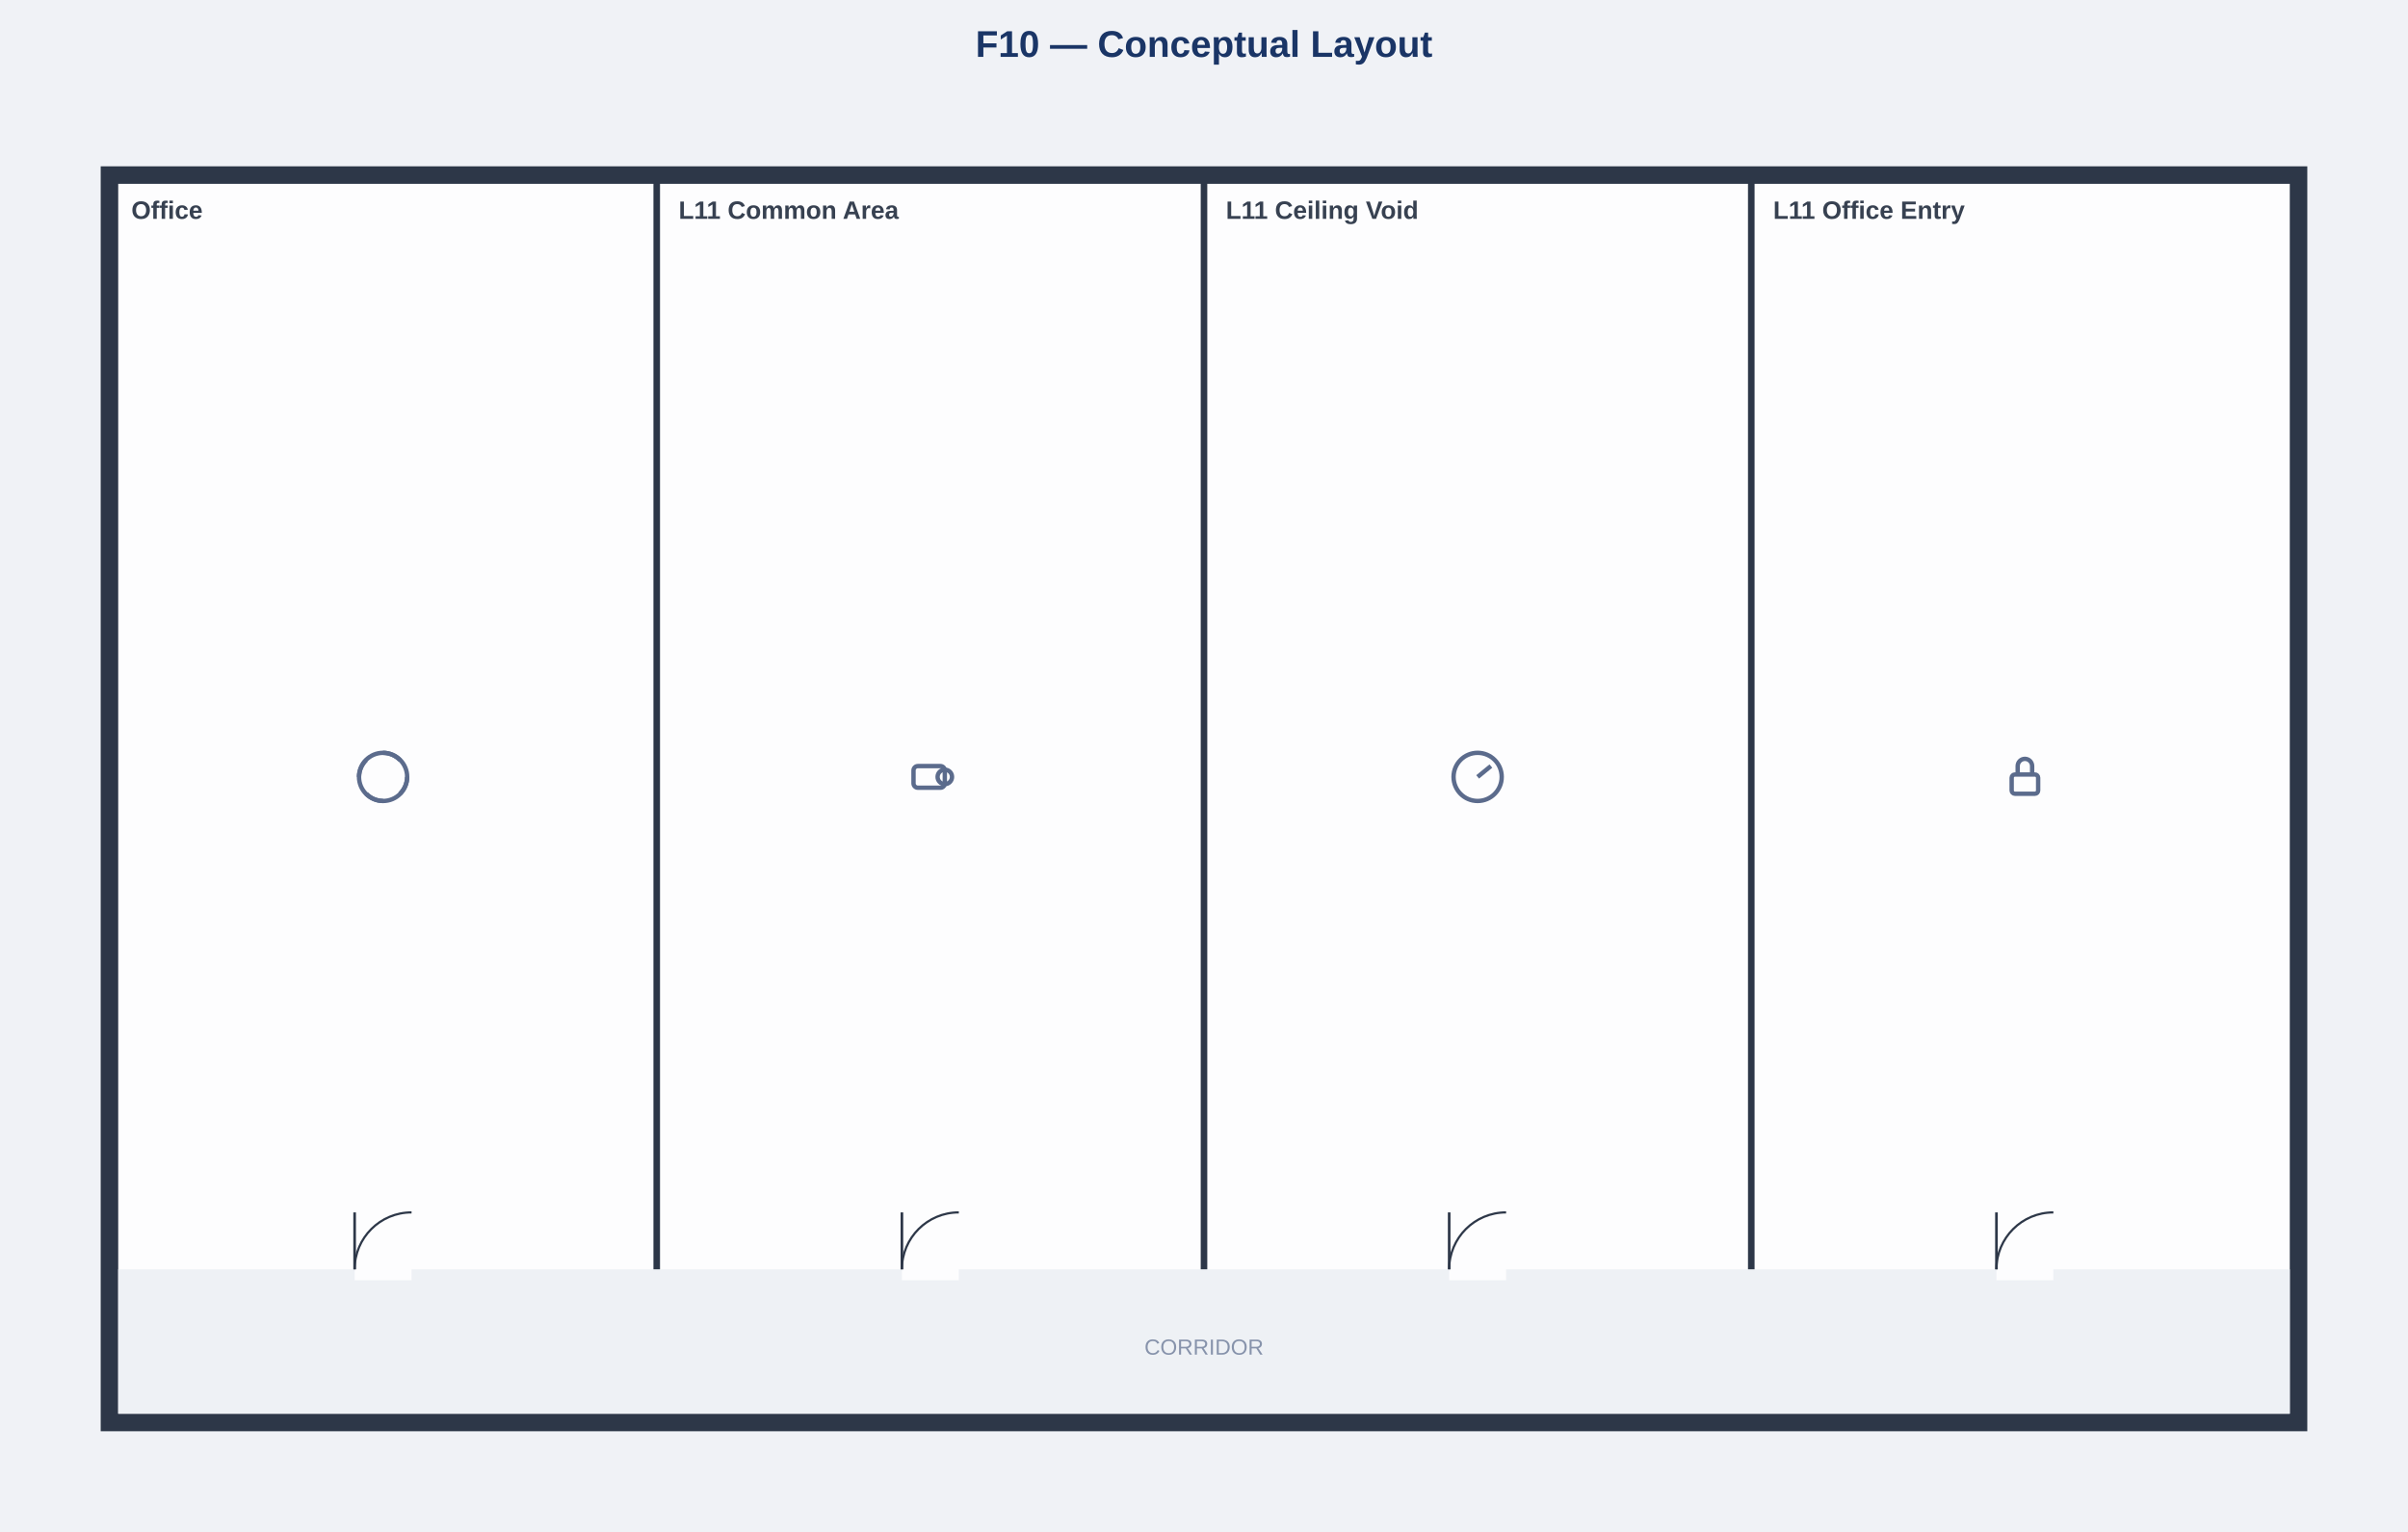
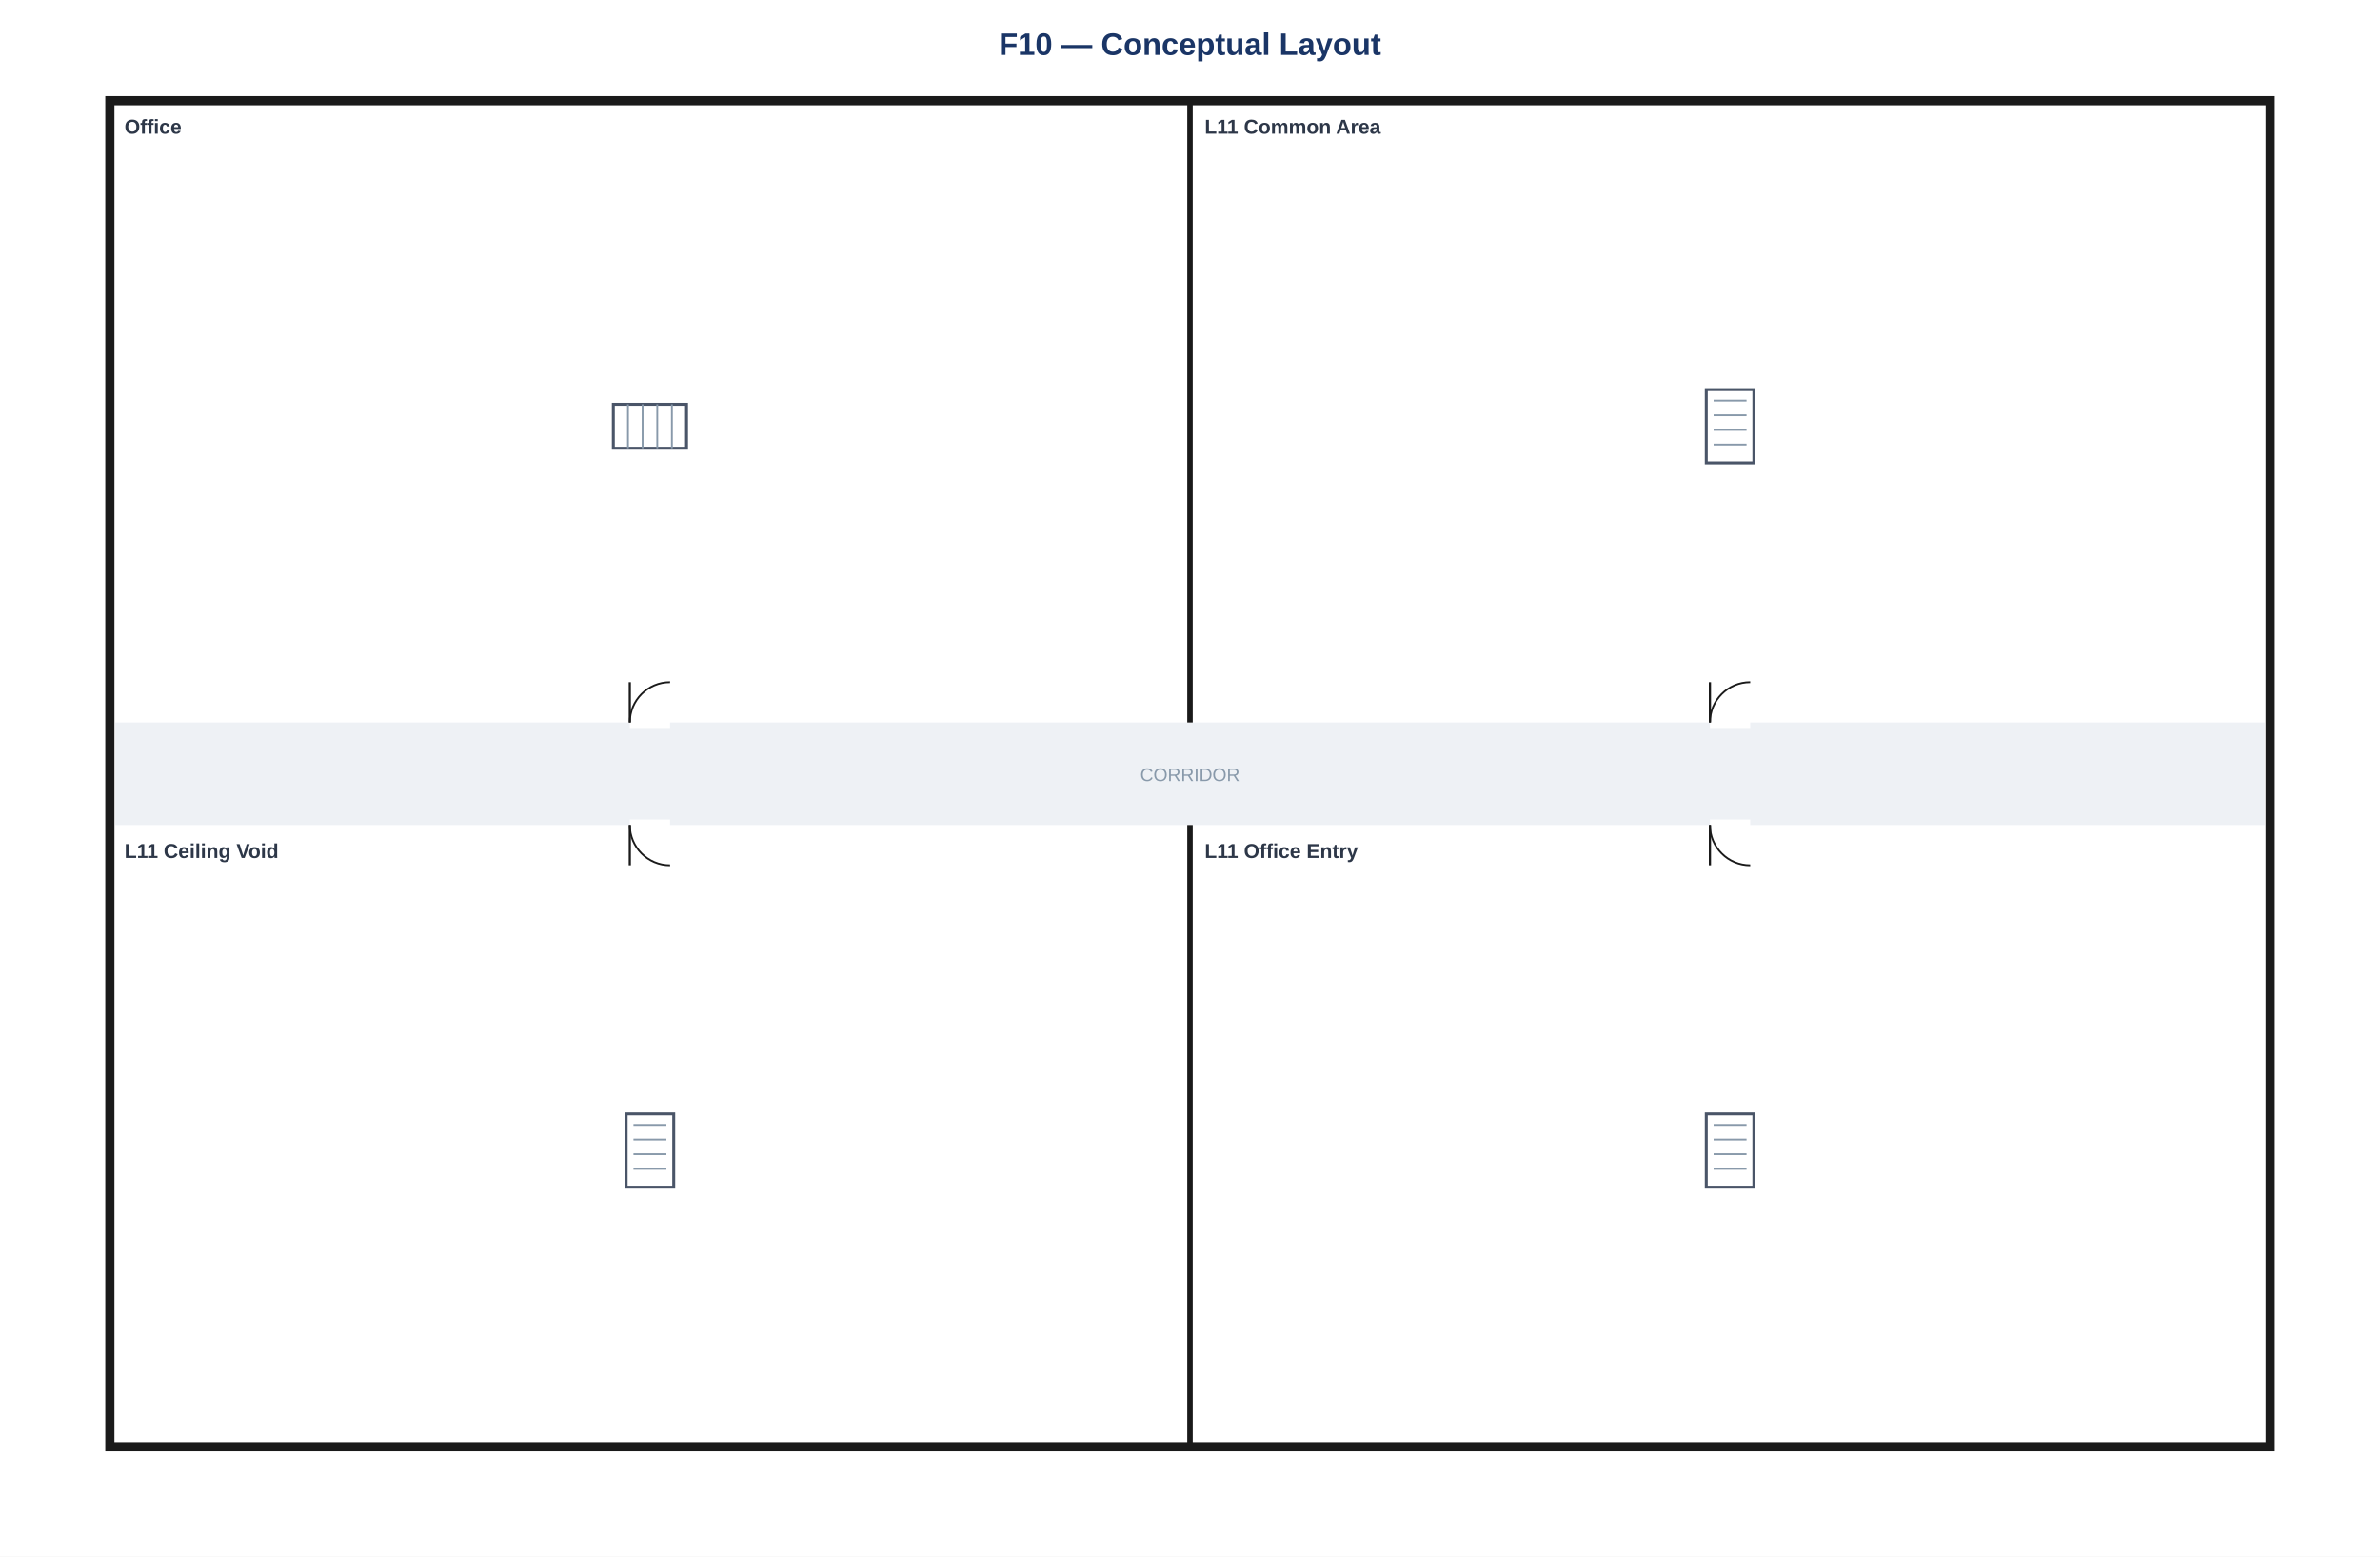
- <svg xmlns="http://www.w3.org/2000/svg" width="1100" height="700" viewBox="0 0 1100 700" font-family="Arial, sans-serif">
-   <rect x="0" y="0" width="1100" height="700" fill="#F0F2F6" />
-   <text x="550.0" y="26" text-anchor="middle" font-size="17" font-weight="bold" fill="#1A3566">F10 — Conceptual Layout</text>
-   <rect x="50" y="80" width="1000" height="570" fill="#FDFDFE" stroke="#2D3748" stroke-width="8" />
-   <rect x="54.0" y="580" width="992" height="66.0" fill="#EEF1F5" />
-   <text x="550.0" y="619.0" text-anchor="middle" font-size="10" fill="#5B6B8C" opacity="0.7">CORRIDOR</text>
-   <text x="60.0" y="100" font-size="11.5" font-weight="700" fill="#374151">Office</text>
-   <circle cx="175.0" cy="355.0" r="11" fill="none" stroke="#5B6B8C" stroke-width="2" />
-   <path d="M175.0,344.0 A11,11 0 0 1 182.7,347.3" stroke="#5B6B8C" stroke-width="2" fill="none" />
-   <path d="M186.0,355.0 A11,11 0 0 1 182.7,362.7" stroke="#5B6B8C" stroke-width="2" fill="none" />
-   <path d="M175.0,366.0 A11,11 0 0 1 167.3,362.7" stroke="#5B6B8C" stroke-width="2" fill="none" />
-   <path d="M164.0,355.0 A11,11 0 0 1 167.3,347.3" stroke="#5B6B8C" stroke-width="2" fill="none" />
-   <rect x="162.0" y="577.0" width="26.0" height="8" fill="#FDFDFE" />
-   <path d="M162.0,580.0 A26.0,26.0 0 0 1 188.0,554.0" fill="none" stroke="#2D3748" stroke-width="1" />
-   <line x1="162.0" y1="580.0" x2="162.0" y2="554.0" stroke="#2D3748" stroke-width="1.2" />
-   <line x1="300.0" y1="80" x2="300.0" y2="580" stroke="#2D3748" stroke-width="3" />
-   <text x="310.0" y="100" font-size="11.5" font-weight="700" fill="#374151">L11 Common Area</text>
-   <rect x="417.3" y="350.05" width="14.3" height="9.9" rx="2" fill="none" stroke="#5B6B8C" stroke-width="2" />
-   <circle cx="431.6" cy="355.0" r="3.3" fill="none" stroke="#5B6B8C" stroke-width="2" />
-   <rect x="412.0" y="577.0" width="26.0" height="8" fill="#FDFDFE" />
-   <path d="M412.0,580.0 A26.0,26.0 0 0 1 438.0,554.0" fill="none" stroke="#2D3748" stroke-width="1" />
-   <line x1="412.0" y1="580.0" x2="412.0" y2="554.0" stroke="#2D3748" stroke-width="1.2" />
-   <line x1="550.0" y1="80" x2="550.0" y2="580" stroke="#2D3748" stroke-width="3" />
-   <text x="560.0" y="100" font-size="11.5" font-weight="700" fill="#374151">L11 Ceiling Void</text>
-   <circle cx="675.0" cy="355.0" r="11" fill="none" stroke="#5B6B8C" stroke-width="2" />
-   <path d="M675.0,355.0 L681.05,350.05" stroke="#5B6B8C" stroke-width="2" />
-   <rect x="662.0" y="577.0" width="26.0" height="8" fill="#FDFDFE" />
-   <path d="M662.0,580.0 A26.0,26.0 0 0 1 688.0,554.0" fill="none" stroke="#2D3748" stroke-width="1" />
-   <line x1="662.0" y1="580.0" x2="662.0" y2="554.0" stroke="#2D3748" stroke-width="1.2" />
-   <line x1="800.0" y1="80" x2="800.0" y2="580" stroke="#2D3748" stroke-width="3" />
-   <text x="810.0" y="100" font-size="11.5" font-weight="700" fill="#374151">L11 Office Entry</text>
-   <rect x="918.95" y="353.9" width="12.1" height="8.8" rx="1.5" fill="none" stroke="#5B6B8C" stroke-width="2" />
-   <path d="M921.7,353.9 L921.7,350.05 A3.3,3.3 0 0 1 928.3,350.05 L928.3,353.9" fill="none" stroke="#5B6B8C" stroke-width="2" />
-   <rect x="912.0" y="577.0" width="26.0" height="8" fill="#FDFDFE" />
-   <path d="M912.0,580.0 A26.0,26.0 0 0 1 938.0,554.0" fill="none" stroke="#2D3748" stroke-width="1" />
-   <line x1="912.0" y1="580.0" x2="912.0" y2="554.0" stroke="#2D3748" stroke-width="1.2" />
+ <svg xmlns="http://www.w3.org/2000/svg" width="1300" height="850" viewBox="0 0 1300 850" font-family="Arial, sans-serif">
+   <rect x="0" y="0" width="1300" height="850" fill="#FFFFFF" />
+   <text x="650.0" y="30" text-anchor="middle" font-size="17" font-weight="bold" fill="#1A3566">F10 — Conceptual Layout</text>
+   <rect x="60" y="55" width="1180" height="735" fill="none" stroke="#1A1A1A" stroke-width="5" />
+   <rect x="63" y="394.5" width="1174" height="56" fill="#EEF1F5" />
+   <text x="650.0" y="426.5" text-anchor="middle" font-size="10" fill="#8899AA">CORRIDOR</text>
+   <text x="68.0" y="73" font-size="11" font-weight="700" fill="#2D3748">Office</text>
+   <rect x="335.0" y="220.75" width="40" height="24.0" fill="none" stroke="#4A5568" stroke-width="1.6" />
+   <line x1="343.0" y1="220.75" x2="343.0" y2="244.75" stroke="#8899AA" stroke-width="1" />
+   <line x1="351.0" y1="220.75" x2="351.0" y2="244.75" stroke="#8899AA" stroke-width="1" />
+   <line x1="359.0" y1="220.75" x2="359.0" y2="244.75" stroke="#8899AA" stroke-width="1" />
+   <line x1="367.0" y1="220.75" x2="367.0" y2="244.75" stroke="#8899AA" stroke-width="1" />
+   <rect x="344.0" y="391.5" width="22" height="6" fill="#FFFFFF" />
+   <path d="M344.0,394.5 A22,22 0 0 1 366.0,372.5" fill="none" stroke="#1A1A1A" stroke-width="1" />
+   <line x1="344.0" y1="394.5" x2="344.0" y2="372.5" stroke="#1A1A1A" stroke-width="1.2" />
+   <line x1="650.0" y1="55" x2="650.0" y2="394.5" stroke="#1A1A1A" stroke-width="3" />
+   <text x="658.0" y="73" font-size="11" font-weight="700" fill="#2D3748">L11 Common Area</text>
+   <rect x="932.0" y="212.75" width="26" height="40" fill="none" stroke="#4A5568" stroke-width="1.6" />
+   <line x1="936.0" y1="218.75" x2="954.0" y2="218.75" stroke="#8899AA" stroke-width="1" />
+   <line x1="936.0" y1="226.75" x2="954.0" y2="226.75" stroke="#8899AA" stroke-width="1" />
+   <line x1="936.0" y1="234.75" x2="954.0" y2="234.75" stroke="#8899AA" stroke-width="1" />
+   <line x1="936.0" y1="242.75" x2="954.0" y2="242.75" stroke="#8899AA" stroke-width="1" />
+   <rect x="934.0" y="391.5" width="22" height="6" fill="#FFFFFF" />
+   <path d="M934.0,394.5 A22,22 0 0 1 956.0,372.5" fill="none" stroke="#1A1A1A" stroke-width="1" />
+   <line x1="934.0" y1="394.5" x2="934.0" y2="372.5" stroke="#1A1A1A" stroke-width="1.2" />
+   <text x="68.0" y="468.5" font-size="11" font-weight="700" fill="#2D3748">L11 Ceiling Void</text>
+   <rect x="342.0" y="608.25" width="26" height="40" fill="none" stroke="#4A5568" stroke-width="1.6" />
+   <line x1="346.0" y1="614.25" x2="364.0" y2="614.25" stroke="#8899AA" stroke-width="1" />
+   <line x1="346.0" y1="622.25" x2="364.0" y2="622.25" stroke="#8899AA" stroke-width="1" />
+   <line x1="346.0" y1="630.25" x2="364.0" y2="630.25" stroke="#8899AA" stroke-width="1" />
+   <line x1="346.0" y1="638.25" x2="364.0" y2="638.25" stroke="#8899AA" stroke-width="1" />
+   <rect x="344.0" y="447.5" width="22" height="6" fill="#FFFFFF" />
+   <path d="M344.0,450.5 A22,22 0 0 0 366.0,472.5" fill="none" stroke="#1A1A1A" stroke-width="1" />
+   <line x1="344.0" y1="450.5" x2="344.0" y2="472.5" stroke="#1A1A1A" stroke-width="1.2" />
+   <line x1="650.0" y1="450.5" x2="650.0" y2="790.0" stroke="#1A1A1A" stroke-width="3" />
+   <text x="658.0" y="468.5" font-size="11" font-weight="700" fill="#2D3748">L11 Office Entry</text>
+   <rect x="932.0" y="608.25" width="26" height="40" fill="none" stroke="#4A5568" stroke-width="1.6" />
+   <line x1="936.0" y1="614.25" x2="954.0" y2="614.25" stroke="#8899AA" stroke-width="1" />
+   <line x1="936.0" y1="622.25" x2="954.0" y2="622.25" stroke="#8899AA" stroke-width="1" />
+   <line x1="936.0" y1="630.25" x2="954.0" y2="630.25" stroke="#8899AA" stroke-width="1" />
+   <line x1="936.0" y1="638.25" x2="954.0" y2="638.25" stroke="#8899AA" stroke-width="1" />
+   <rect x="934.0" y="447.5" width="22" height="6" fill="#FFFFFF" />
+   <path d="M934.0,450.5 A22,22 0 0 0 956.0,472.5" fill="none" stroke="#1A1A1A" stroke-width="1" />
+   <line x1="934.0" y1="450.5" x2="934.0" y2="472.5" stroke="#1A1A1A" stroke-width="1.2" />
</svg>
